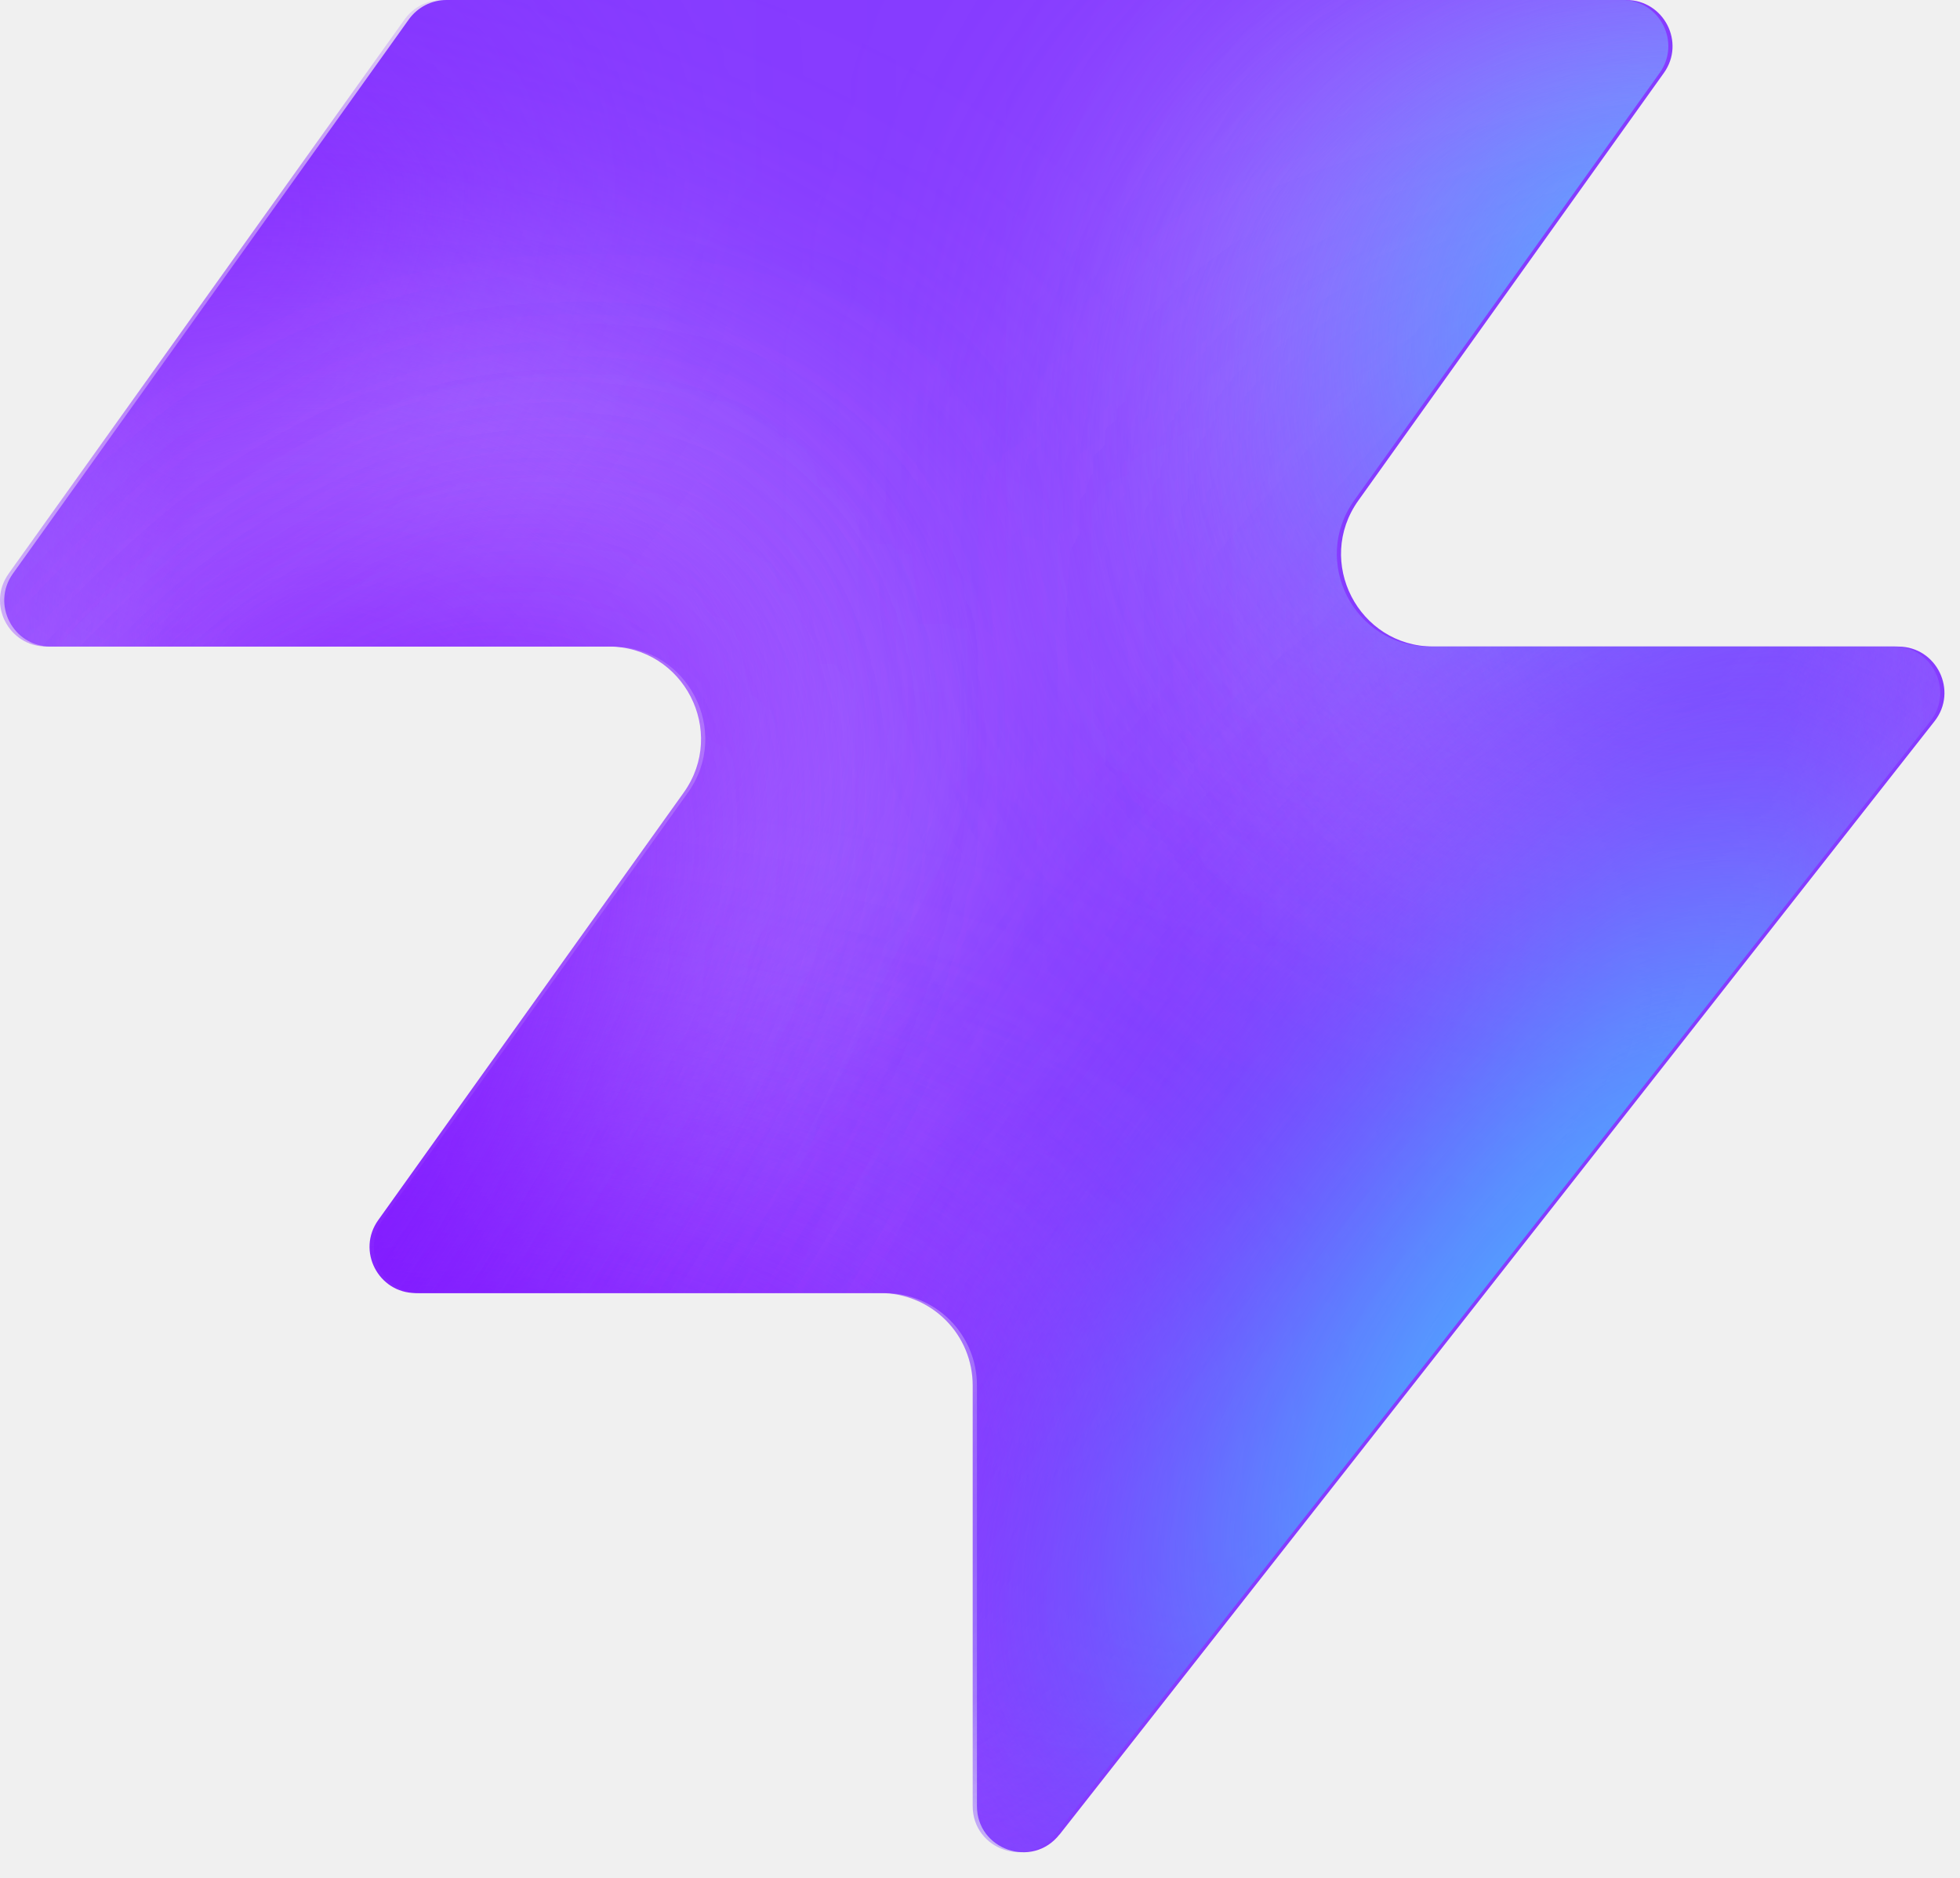
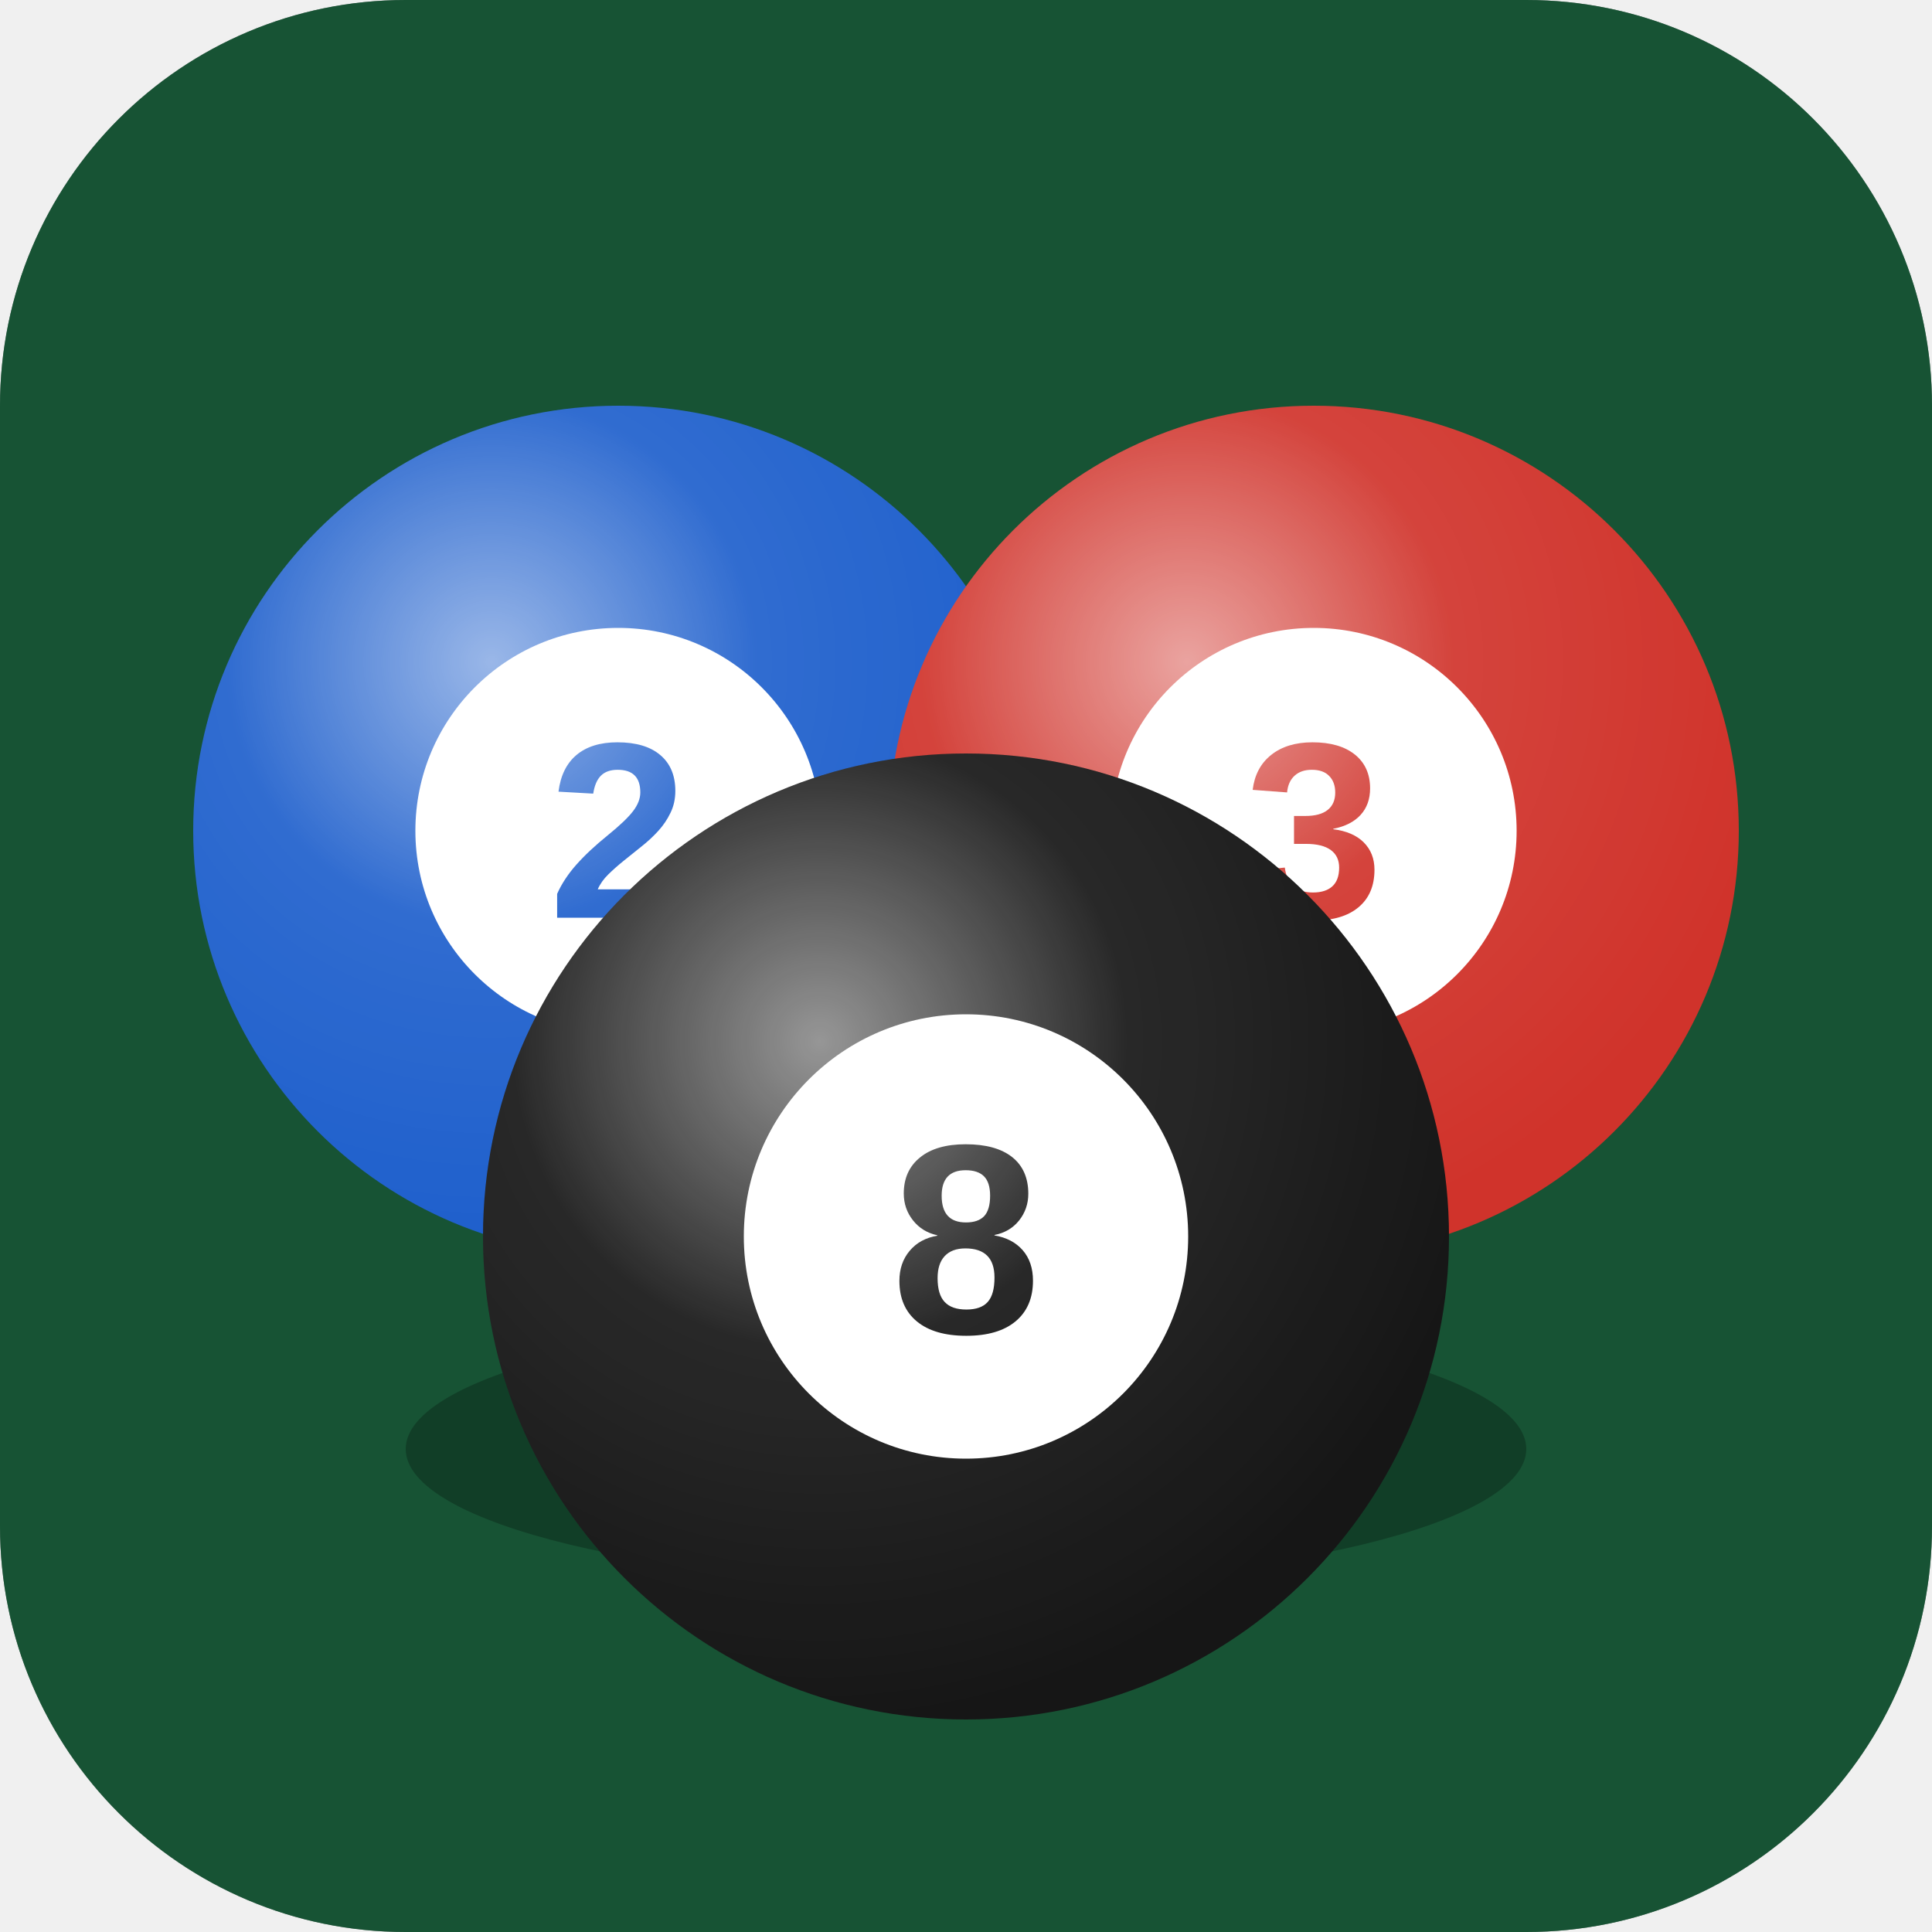
- <svg xmlns="http://www.w3.org/2000/svg" width="48" height="46" fill="none" viewBox="0 0 48 46">
-   <path fill="#863bff" d="M25.946 44.938c-.664.845-2.021.375-2.021-.698V33.937a2.26 2.26 0 0 0-2.262-2.262H10.287c-.92 0-1.456-1.04-.92-1.788l7.48-10.471c1.07-1.497 0-3.578-1.842-3.578H1.237c-.92 0-1.456-1.04-.92-1.788L10.013.474c.214-.297.556-.474.92-.474h28.894c.92 0 1.456 1.04.92 1.788l-7.48 10.471c-1.07 1.498 0 3.579 1.842 3.579h11.377c.943 0 1.473 1.088.89 1.83L25.947 44.94z" style="fill:#863bff;fill:color(display-p3 .525 .23 1);fill-opacity:1" />
-   <mask id="a" width="48" height="46" x="0" y="0" maskUnits="userSpaceOnUse" style="mask-type:alpha">
-     <path fill="#000" d="M25.842 44.938c-.664.844-2.021.375-2.021-.698V33.937a2.26 2.26 0 0 0-2.262-2.262H10.183c-.92 0-1.456-1.04-.92-1.788l7.48-10.471c1.07-1.498 0-3.579-1.842-3.579H1.133c-.92 0-1.456-1.04-.92-1.787L9.91.473c.214-.297.556-.474.92-.474h28.894c.92 0 1.456 1.04.92 1.788l-7.48 10.471c-1.07 1.498 0 3.578 1.842 3.578h11.377c.943 0 1.473 1.088.89 1.832L25.843 44.94z" style="fill:#000;fill-opacity:1" />
-   </mask>
-   <g mask="url(#a)">
-     <g filter="url(#b)">
-       <ellipse cx="5.508" cy="14.704" fill="#ede6ff" rx="5.508" ry="14.704" style="fill:#ede6ff;fill:color(display-p3 .927 .903 1);fill-opacity:1" transform="matrix(.00324 1 1 -.00324 -4.47 31.516)" />
-     </g>
-     <g filter="url(#c)">
-       <ellipse cx="10.399" cy="29.851" fill="#ede6ff" rx="10.399" ry="29.851" style="fill:#ede6ff;fill:color(display-p3 .927 .903 1);fill-opacity:1" transform="matrix(.00324 1 1 -.00324 -39.328 7.883)" />
-     </g>
-     <g filter="url(#d)">
-       <ellipse cx="5.508" cy="30.487" fill="#7e14ff" rx="5.508" ry="30.487" style="fill:#7e14ff;fill:color(display-p3 .492 .077 1);fill-opacity:1" transform="rotate(89.814 -25.913 -14.639)scale(1 -1)" />
-     </g>
-     <g filter="url(#e)">
-       <ellipse cx="5.508" cy="30.599" fill="#7e14ff" rx="5.508" ry="30.599" style="fill:#7e14ff;fill:color(display-p3 .492 .077 1);fill-opacity:1" transform="rotate(89.814 -32.644 -3.334)scale(1 -1)" />
-     </g>
-     <g filter="url(#f)">
-       <ellipse cx="5.508" cy="30.599" fill="#7e14ff" rx="5.508" ry="30.599" style="fill:#7e14ff;fill:color(display-p3 .492 .077 1);fill-opacity:1" transform="matrix(.00324 1 1 -.00324 -34.34 30.47)" />
-     </g>
-     <g filter="url(#g)">
-       <ellipse cx="14.072" cy="22.078" fill="#ede6ff" rx="14.072" ry="22.078" style="fill:#ede6ff;fill:color(display-p3 .927 .903 1);fill-opacity:1" transform="rotate(93.35 24.506 48.493)scale(-1 1)" />
-     </g>
-     <g filter="url(#h)">
-       <ellipse cx="3.47" cy="21.501" fill="#7e14ff" rx="3.47" ry="21.501" style="fill:#7e14ff;fill:color(display-p3 .492 .077 1);fill-opacity:1" transform="rotate(89.009 28.708 47.59)scale(-1 1)" />
-     </g>
-     <g filter="url(#i)">
-       <ellipse cx="3.47" cy="21.501" fill="#7e14ff" rx="3.47" ry="21.501" style="fill:#7e14ff;fill:color(display-p3 .492 .077 1);fill-opacity:1" transform="rotate(89.009 28.708 47.59)scale(-1 1)" />
-     </g>
-     <g filter="url(#j)">
-       <ellipse cx=".387" cy="8.972" fill="#7e14ff" rx="4.407" ry="29.108" style="fill:#7e14ff;fill:color(display-p3 .492 .077 1);fill-opacity:1" transform="rotate(39.51 .387 8.972)" />
-     </g>
-     <g filter="url(#k)">
-       <ellipse cx="47.523" cy="-6.092" fill="#7e14ff" rx="4.407" ry="29.108" style="fill:#7e14ff;fill:color(display-p3 .492 .077 1);fill-opacity:1" transform="rotate(37.892 47.523 -6.092)" />
-     </g>
-     <g filter="url(#l)">
-       <ellipse cx="41.412" cy="6.333" fill="#47bfff" rx="5.971" ry="9.665" style="fill:#47bfff;fill:color(display-p3 .28 .748 1);fill-opacity:1" transform="rotate(37.892 41.412 6.333)" />
-     </g>
-     <g filter="url(#m)">
-       <ellipse cx="-1.879" cy="38.332" fill="#7e14ff" rx="4.407" ry="29.108" style="fill:#7e14ff;fill:color(display-p3 .492 .077 1);fill-opacity:1" transform="rotate(37.892 -1.88 38.332)" />
-     </g>
-     <g filter="url(#n)">
-       <ellipse cx="-1.879" cy="38.332" fill="#7e14ff" rx="4.407" ry="29.108" style="fill:#7e14ff;fill:color(display-p3 .492 .077 1);fill-opacity:1" transform="rotate(37.892 -1.88 38.332)" />
-     </g>
-     <g filter="url(#o)">
-       <ellipse cx="35.651" cy="29.907" fill="#7e14ff" rx="4.407" ry="29.108" style="fill:#7e14ff;fill:color(display-p3 .492 .077 1);fill-opacity:1" transform="rotate(37.892 35.651 29.907)" />
-     </g>
-     <g filter="url(#p)">
-       <ellipse cx="38.418" cy="32.4" fill="#47bfff" rx="5.971" ry="15.297" style="fill:#47bfff;fill:color(display-p3 .28 .748 1);fill-opacity:1" transform="rotate(37.892 38.418 32.4)" />
-     </g>
+ <svg xmlns="http://www.w3.org/2000/svg" viewBox="0 0 200 200">
+   <defs>
+     <radialGradient id="ballshine" cx="35%" cy="30%" r="70%">
+       <stop offset="0%" stop-color="#ffffff" stop-opacity="0.55" />
+       <stop offset="45%" stop-color="#ffffff" stop-opacity="0.08" />
+       <stop offset="100%" stop-color="#ffffff" stop-opacity="0" />
+     </radialGradient>
+   </defs>
+   <rect x="0" y="0" width="200" height="200" rx="42" fill="#0e2417" />
+   <rect x="0" y="0" width="200" height="200" rx="42" fill="#1f7a4d" opacity="0.55" />
+   <ellipse cx="100" cy="150" rx="58" ry="14" fill="#000000" opacity="0.25" />
+   <g>
+     <circle cx="64" cy="86" r="44" fill="#1E5FCC" />
+     <circle cx="64" cy="86" r="21" fill="#ffffff" />
+     <text x="64" y="95" text-anchor="middle" font-family="Arial, Helvetica, sans-serif" font-size="26" font-weight="700" fill="#1E5FCC">2</text>
+     <circle cx="64" cy="86" r="44" fill="url(#ballshine)" />
  </g>
-   <defs>
-     <filter id="b" width="60.045" height="41.654" x="-19.77" y="16.149" color-interpolation-filters="sRGB" filterUnits="userSpaceOnUse">
-       <feFlood flood-opacity="0" result="BackgroundImageFix" />
-       <feBlend in="SourceGraphic" in2="BackgroundImageFix" result="shape" />
-       <feGaussianBlur result="effect1_foregroundBlur_2002_17158" stdDeviation="7.659" />
-     </filter>
-     <filter id="c" width="90.34" height="51.437" x="-54.613" y="-7.533" color-interpolation-filters="sRGB" filterUnits="userSpaceOnUse">
-       <feFlood flood-opacity="0" result="BackgroundImageFix" />
-       <feBlend in="SourceGraphic" in2="BackgroundImageFix" result="shape" />
-       <feGaussianBlur result="effect1_foregroundBlur_2002_17158" stdDeviation="7.659" />
-     </filter>
-     <filter id="d" width="79.355" height="29.4" x="-49.64" y="2.03" color-interpolation-filters="sRGB" filterUnits="userSpaceOnUse">
-       <feFlood flood-opacity="0" result="BackgroundImageFix" />
-       <feBlend in="SourceGraphic" in2="BackgroundImageFix" result="shape" />
-       <feGaussianBlur result="effect1_foregroundBlur_2002_17158" stdDeviation="4.596" />
-     </filter>
-     <filter id="e" width="79.579" height="29.4" x="-45.045" y="20.029" color-interpolation-filters="sRGB" filterUnits="userSpaceOnUse">
-       <feFlood flood-opacity="0" result="BackgroundImageFix" />
-       <feBlend in="SourceGraphic" in2="BackgroundImageFix" result="shape" />
-       <feGaussianBlur result="effect1_foregroundBlur_2002_17158" stdDeviation="4.596" />
-     </filter>
-     <filter id="f" width="79.579" height="29.4" x="-43.513" y="21.178" color-interpolation-filters="sRGB" filterUnits="userSpaceOnUse">
-       <feFlood flood-opacity="0" result="BackgroundImageFix" />
-       <feBlend in="SourceGraphic" in2="BackgroundImageFix" result="shape" />
-       <feGaussianBlur result="effect1_foregroundBlur_2002_17158" stdDeviation="4.596" />
-     </filter>
-     <filter id="g" width="74.749" height="58.852" x="15.756" y="-17.901" color-interpolation-filters="sRGB" filterUnits="userSpaceOnUse">
-       <feFlood flood-opacity="0" result="BackgroundImageFix" />
-       <feBlend in="SourceGraphic" in2="BackgroundImageFix" result="shape" />
-       <feGaussianBlur result="effect1_foregroundBlur_2002_17158" stdDeviation="7.659" />
-     </filter>
-     <filter id="h" width="61.377" height="25.362" x="23.548" y="2.284" color-interpolation-filters="sRGB" filterUnits="userSpaceOnUse">
-       <feFlood flood-opacity="0" result="BackgroundImageFix" />
-       <feBlend in="SourceGraphic" in2="BackgroundImageFix" result="shape" />
-       <feGaussianBlur result="effect1_foregroundBlur_2002_17158" stdDeviation="4.596" />
-     </filter>
-     <filter id="i" width="61.377" height="25.362" x="23.548" y="2.284" color-interpolation-filters="sRGB" filterUnits="userSpaceOnUse">
-       <feFlood flood-opacity="0" result="BackgroundImageFix" />
-       <feBlend in="SourceGraphic" in2="BackgroundImageFix" result="shape" />
-       <feGaussianBlur result="effect1_foregroundBlur_2002_17158" stdDeviation="4.596" />
-     </filter>
-     <filter id="j" width="56.045" height="63.649" x="-27.636" y="-22.853" color-interpolation-filters="sRGB" filterUnits="userSpaceOnUse">
-       <feFlood flood-opacity="0" result="BackgroundImageFix" />
-       <feBlend in="SourceGraphic" in2="BackgroundImageFix" result="shape" />
-       <feGaussianBlur result="effect1_foregroundBlur_2002_17158" stdDeviation="4.596" />
-     </filter>
-     <filter id="k" width="54.814" height="64.646" x="20.116" y="-38.415" color-interpolation-filters="sRGB" filterUnits="userSpaceOnUse">
-       <feFlood flood-opacity="0" result="BackgroundImageFix" />
-       <feBlend in="SourceGraphic" in2="BackgroundImageFix" result="shape" />
-       <feGaussianBlur result="effect1_foregroundBlur_2002_17158" stdDeviation="4.596" />
-     </filter>
-     <filter id="l" width="33.541" height="35.313" x="24.641" y="-11.323" color-interpolation-filters="sRGB" filterUnits="userSpaceOnUse">
-       <feFlood flood-opacity="0" result="BackgroundImageFix" />
-       <feBlend in="SourceGraphic" in2="BackgroundImageFix" result="shape" />
-       <feGaussianBlur result="effect1_foregroundBlur_2002_17158" stdDeviation="4.596" />
-     </filter>
-     <filter id="m" width="54.814" height="64.646" x="-29.286" y="6.009" color-interpolation-filters="sRGB" filterUnits="userSpaceOnUse">
-       <feFlood flood-opacity="0" result="BackgroundImageFix" />
-       <feBlend in="SourceGraphic" in2="BackgroundImageFix" result="shape" />
-       <feGaussianBlur result="effect1_foregroundBlur_2002_17158" stdDeviation="4.596" />
-     </filter>
-     <filter id="n" width="54.814" height="64.646" x="-29.286" y="6.009" color-interpolation-filters="sRGB" filterUnits="userSpaceOnUse">
-       <feFlood flood-opacity="0" result="BackgroundImageFix" />
-       <feBlend in="SourceGraphic" in2="BackgroundImageFix" result="shape" />
-       <feGaussianBlur result="effect1_foregroundBlur_2002_17158" stdDeviation="4.596" />
-     </filter>
-     <filter id="o" width="54.814" height="64.646" x="8.244" y="-2.416" color-interpolation-filters="sRGB" filterUnits="userSpaceOnUse">
-       <feFlood flood-opacity="0" result="BackgroundImageFix" />
-       <feBlend in="SourceGraphic" in2="BackgroundImageFix" result="shape" />
-       <feGaussianBlur result="effect1_foregroundBlur_2002_17158" stdDeviation="4.596" />
-     </filter>
-     <filter id="p" width="39.409" height="43.623" x="18.713" y="10.588" color-interpolation-filters="sRGB" filterUnits="userSpaceOnUse">
-       <feFlood flood-opacity="0" result="BackgroundImageFix" />
-       <feBlend in="SourceGraphic" in2="BackgroundImageFix" result="shape" />
-       <feGaussianBlur result="effect1_foregroundBlur_2002_17158" stdDeviation="4.596" />
-     </filter>
-   </defs>
+   <g>
+     <circle cx="136" cy="86" r="44" fill="#D0332B" />
+     <circle cx="136" cy="86" r="21" fill="#ffffff" />
+     <text x="136" y="95" text-anchor="middle" font-family="Arial, Helvetica, sans-serif" font-size="26" font-weight="700" fill="#D0332B">3</text>
+     <circle cx="136" cy="86" r="44" fill="url(#ballshine)" />
+   </g>
+   <g>
+     <circle cx="100" cy="128" r="50" fill="#161616" />
+     <circle cx="100" cy="128" r="23" fill="#ffffff" />
+     <text x="100" y="138" text-anchor="middle" font-family="Arial, Helvetica, sans-serif" font-size="28" font-weight="700" fill="#161616">8</text>
+     <circle cx="100" cy="128" r="50" fill="url(#ballshine)" />
+   </g>
</svg>
